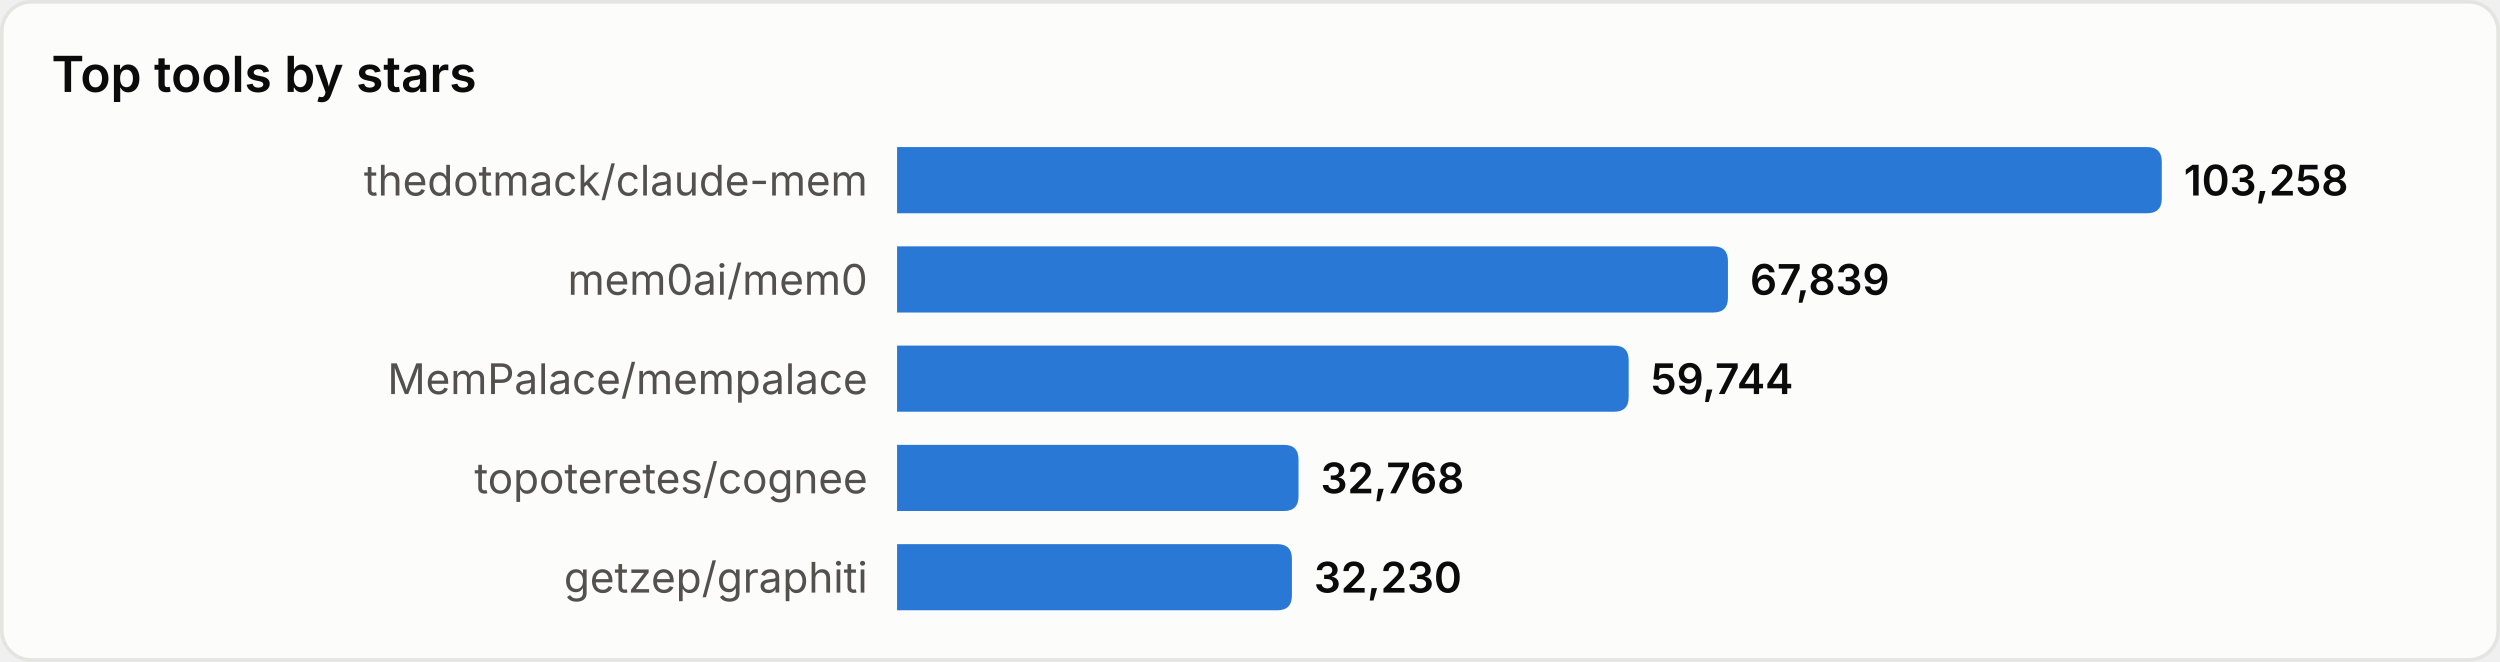
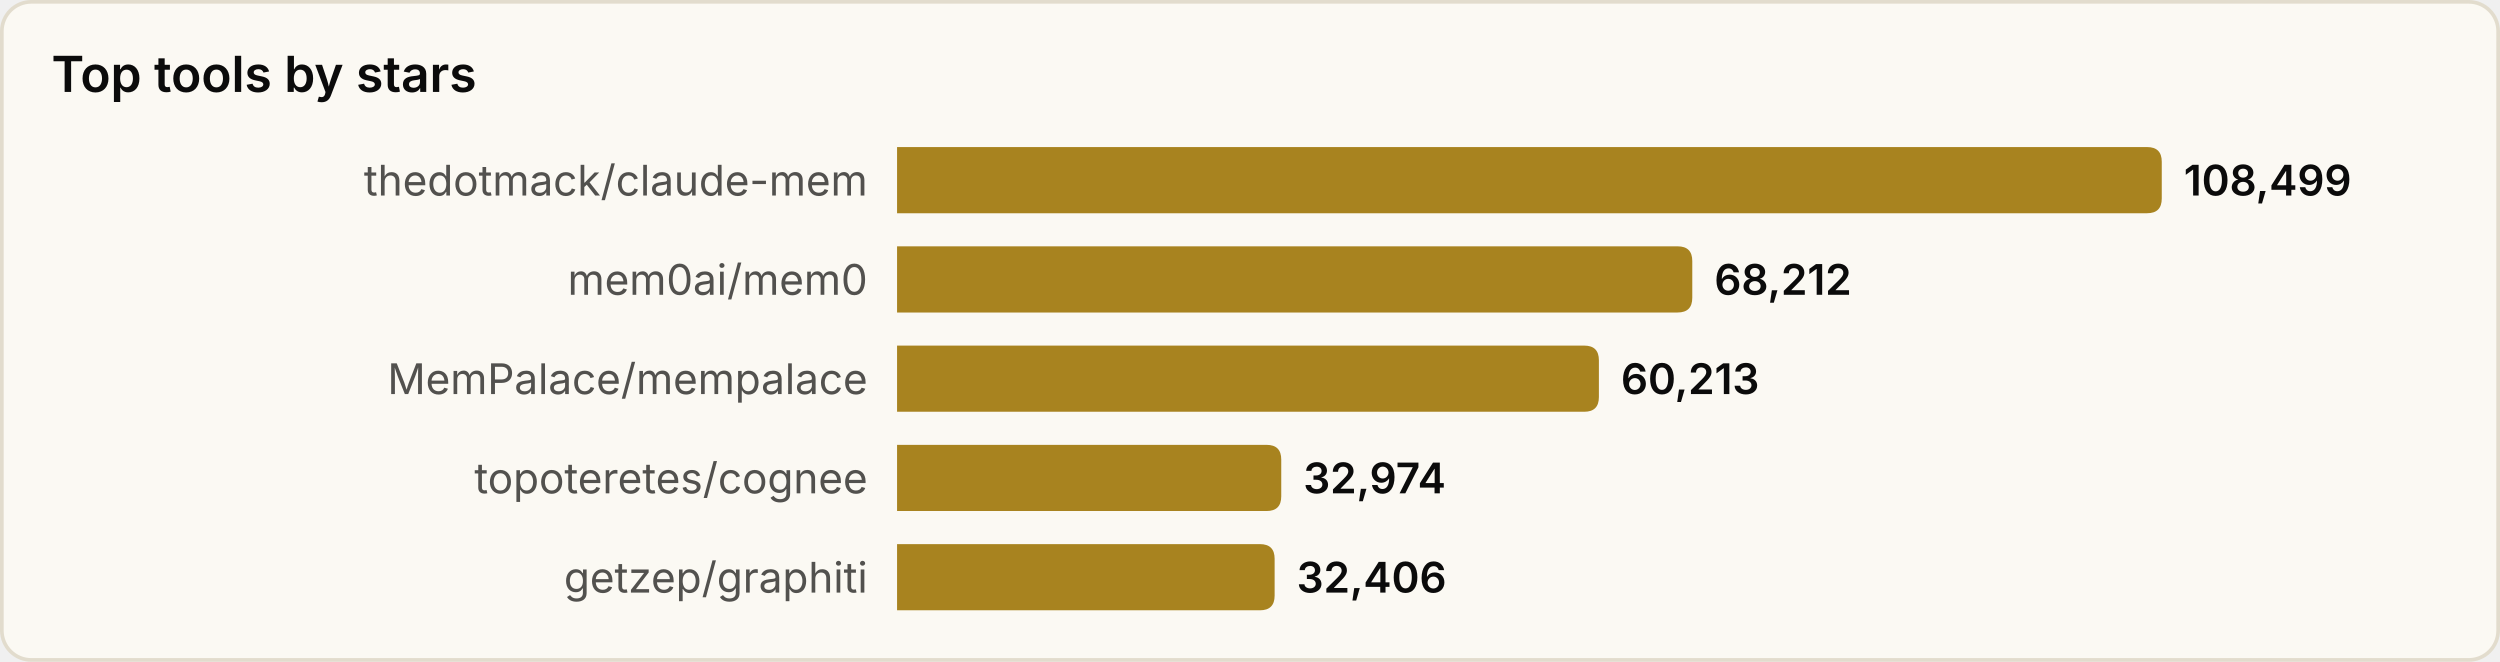
<svg xmlns="http://www.w3.org/2000/svg" width="680" height="180" viewBox="0 0 680 180" role="img" aria-label="Top tools by stars">
  <style>
text{font-family:system-ui,-apple-system,'Segoe UI',sans-serif}
- .srf{fill:#fcfcfb;stroke:#e4e4e0}.ttl{fill:#0b0b0b;font-size:13.5px;font-weight:600}
+ .srf{fill:#fbf9f3;stroke:#e2dccd}.ttl{fill:#0b0b0b;font-size:13.5px;font-weight:600}
.lbl{fill:#52514e;font-size:11.5px}.val{fill:#0b0b0b;font-size:11.5px;font-weight:600}
- .bar{fill:#2a78d6}
+ .bar{fill:#a8831f}
@media(prefers-color-scheme:dark){
- .srf{fill:#1a1a19;stroke:#33332f}.ttl{fill:#ffffff}
- .lbl{fill:#c3c2b7}.val{fill:#ffffff}.bar{fill:#3987e5}
+ .srf{fill:#131826;stroke:#2a3145}.ttl{fill:#f2eee4}
+ .lbl{fill:#a9a69c}.val{fill:#f2eee4}.bar{fill:#d9b04a}
}
</style>
  <rect x="0.5" y="0.5" width="679" height="179" rx="8" class="srf" />
  <text x="14" y="25" class="ttl">Top tools by stars</text>
  <text x="236" y="49.0" class="lbl" text-anchor="end" dominant-baseline="central">thedotmack/claude-mem</text>
  <path d="M244,40 h340.0 q4,0 4,4 v10 q0,4 -4,4 h-340.0 z" class="bar" />
-   <text x="594.0" y="49.0" class="val" dominant-baseline="central">103,258</text>
+   <text x="594.0" y="49.0" class="val" dominant-baseline="central">108,499</text>
  <text x="236" y="76.0" class="lbl" text-anchor="end" dominant-baseline="central">mem0ai/mem0</text>
-   <path d="M244,67 h222.0 q4,0 4,4 v10 q0,4 -4,4 h-222.0 z" class="bar" />
-   <text x="476.0" y="76.0" class="val" dominant-baseline="central">67,839</text>
+   <path d="M244,67 h212.3 q4,0 4,4 v10 q0,4 -4,4 h-212.3 z" class="bar" />
+   <text x="466.3" y="76.0" class="val" dominant-baseline="central">68,212</text>
  <text x="236" y="103.0" class="lbl" text-anchor="end" dominant-baseline="central">MemPalace/mempalace</text>
-   <path d="M244,94 h195.0 q4,0 4,4 v10 q0,4 -4,4 h-195.0 z" class="bar" />
-   <text x="449.0" y="103.0" class="val" dominant-baseline="central">59,744</text>
+   <path d="M244,94 h186.9 q4,0 4,4 v10 q0,4 -4,4 h-186.9 z" class="bar" />
+   <text x="440.9" y="103.0" class="val" dominant-baseline="central">60,213</text>
  <text x="236" y="130.0" class="lbl" text-anchor="end" dominant-baseline="central">topoteretes/cognee</text>
-   <path d="M244,121 h105.2 q4,0 4,4 v10 q0,4 -4,4 h-105.2 z" class="bar" />
-   <text x="359.2" y="130.0" class="val" dominant-baseline="central">32,768</text>
+   <path d="M244,121 h100.5 q4,0 4,4 v10 q0,4 -4,4 h-100.5 z" class="bar" />
+   <text x="354.5" y="130.0" class="val" dominant-baseline="central">32,974</text>
  <text x="236" y="157.0" class="lbl" text-anchor="end" dominant-baseline="central">getzep/graphiti</text>
-   <path d="M244,148 h103.4 q4,0 4,4 v10 q0,4 -4,4 h-103.4 z" class="bar" />
-   <text x="357.4" y="157.0" class="val" dominant-baseline="central">32,230</text>
+   <path d="M244,148 h98.7 q4,0 4,4 v10 q0,4 -4,4 h-98.7 z" class="bar" />
+   <text x="352.7" y="157.0" class="val" dominant-baseline="central">32,406</text>
</svg>
